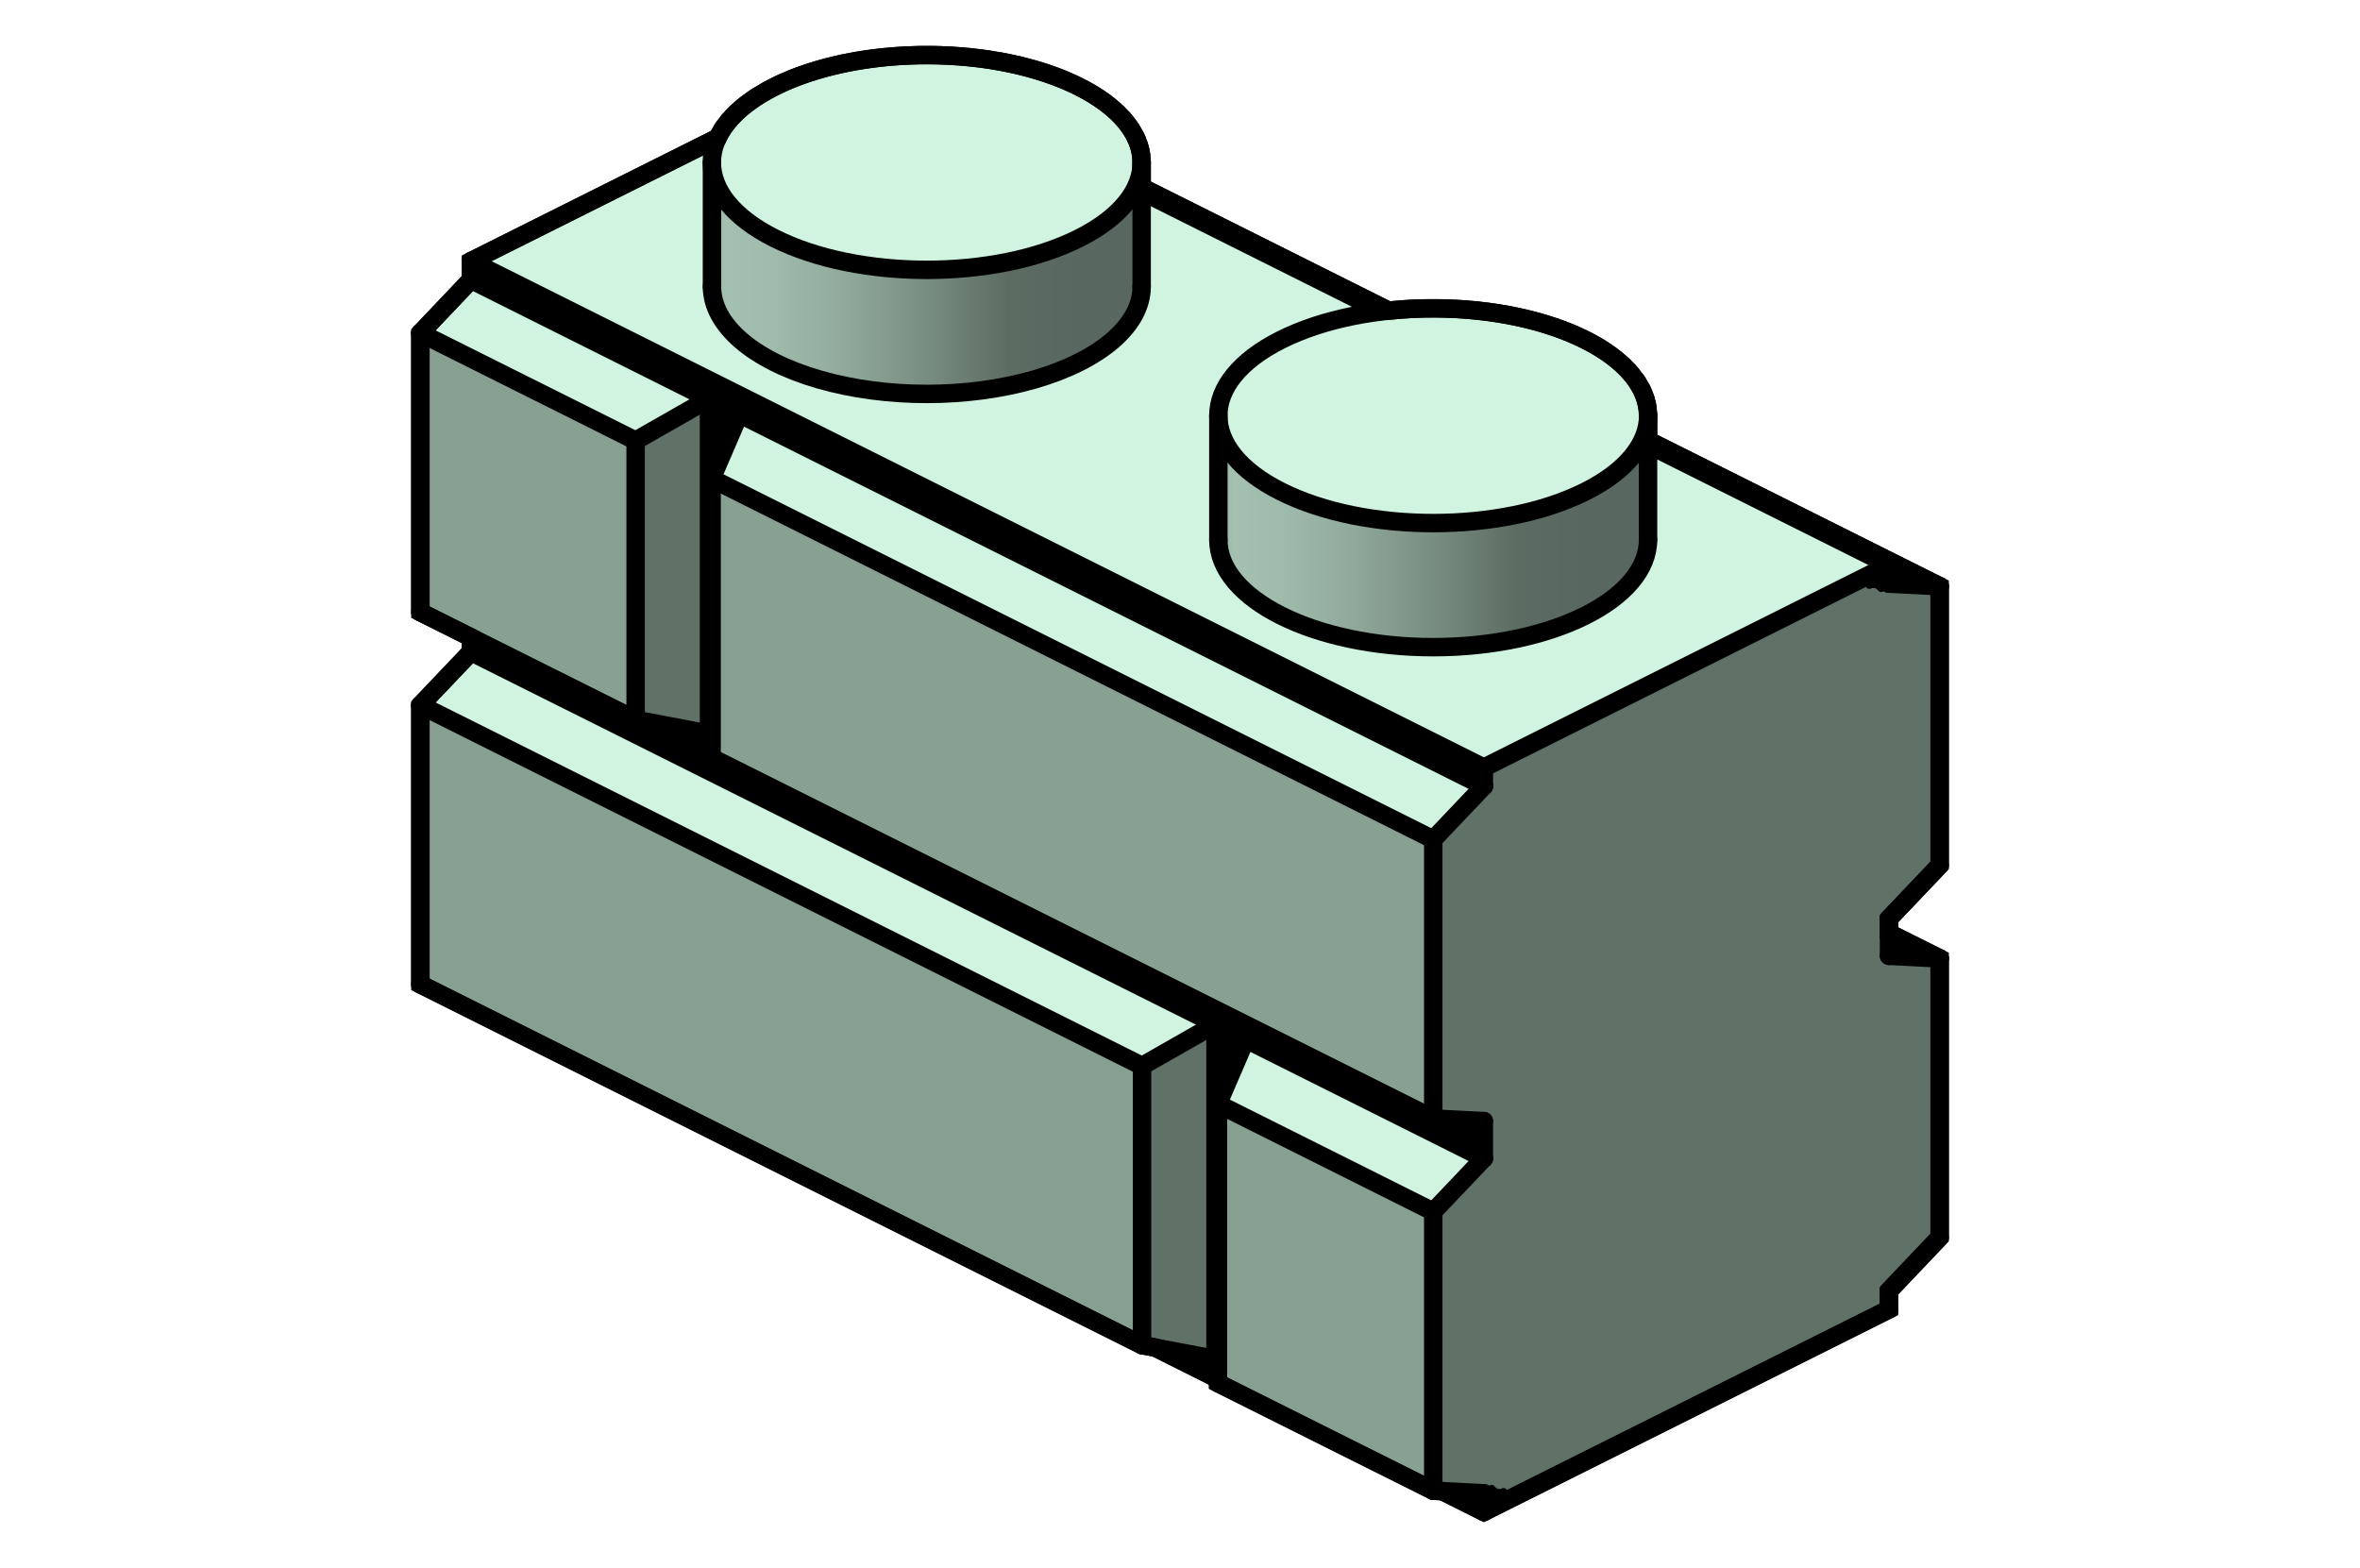
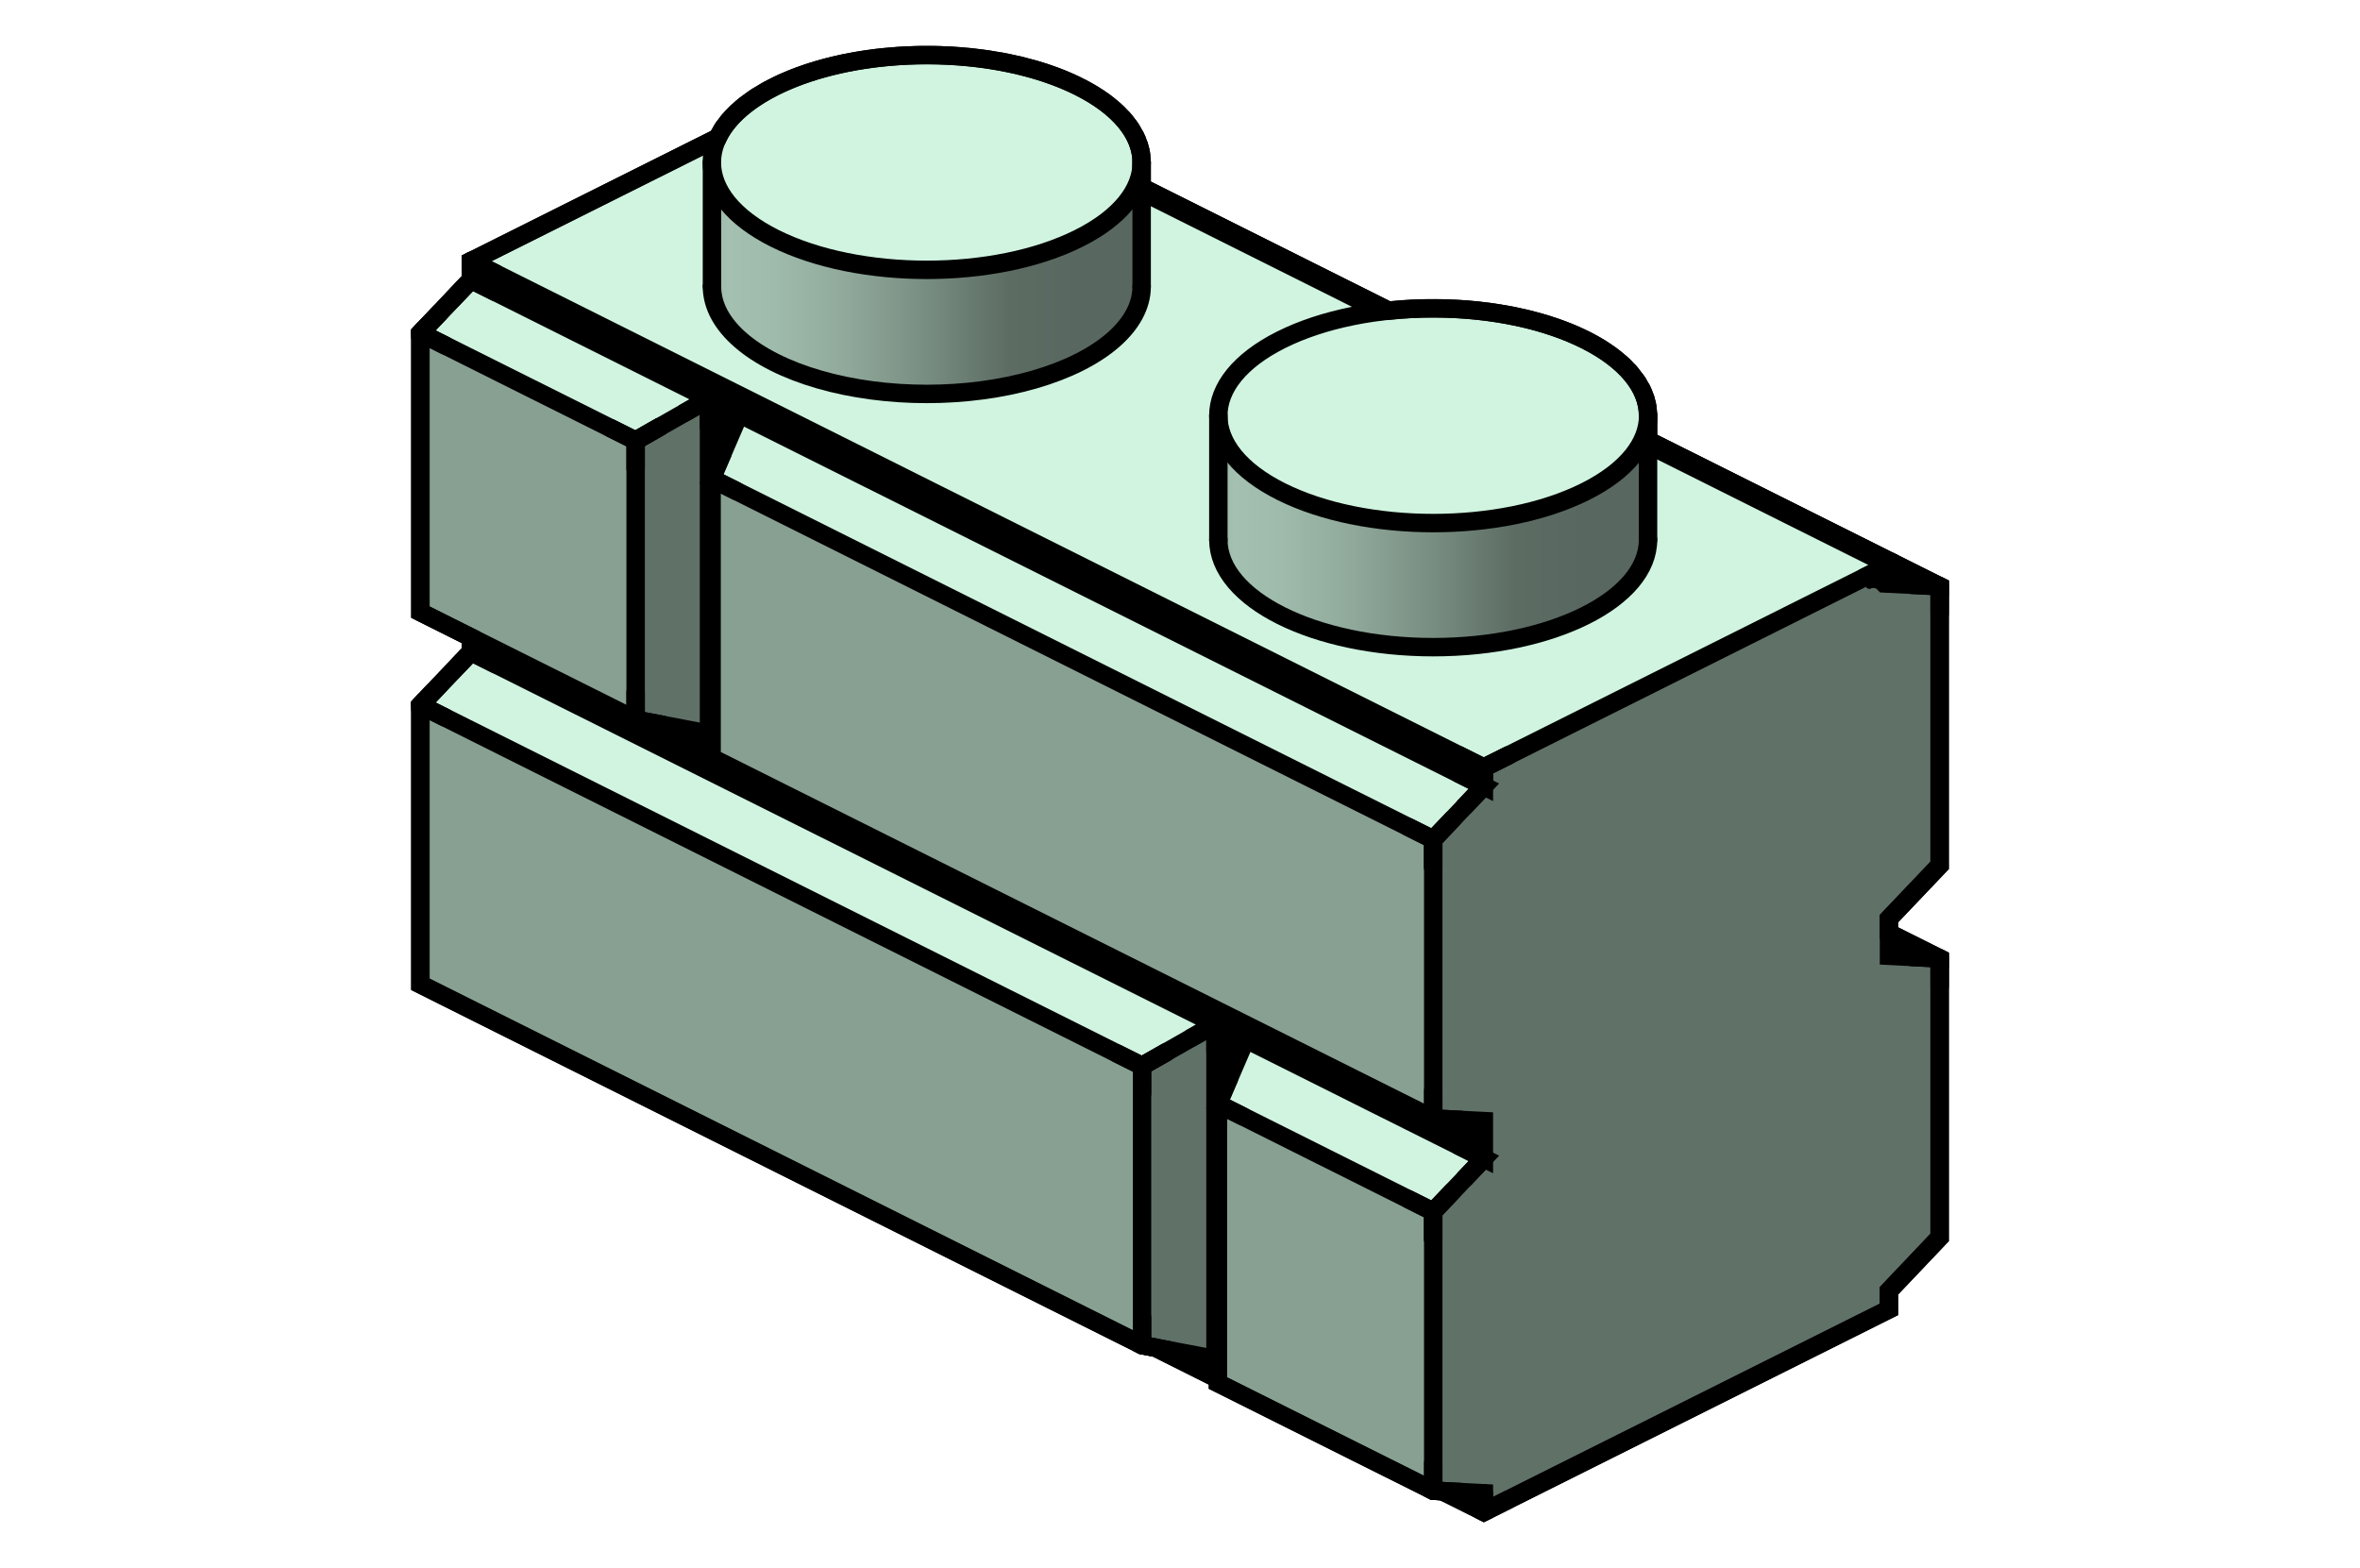
<svg xmlns="http://www.w3.org/2000/svg" viewBox="0 0 256 170" preserveAspectRatio="xMidYMid meet">
  <defs>
    <linearGradient id="g10" gradientUnits="userSpaceOnUse" x1="77.23" y1="24.35" x2="123.84" y2="24.35">
      <stop offset="0.0%" stop-color="#9cb8a8" />
      <stop offset="3.8%" stop-color="#a3c0b0" />
      <stop offset="14.6%" stop-color="#9fbbab" />
      <stop offset="30.9%" stop-color="#90a99b" />
      <stop offset="50.0%" stop-color="#788d81" />
      <stop offset="69.1%" stop-color="#5c6c63" />
      <stop offset="85.4%" stop-color="#58675f" />
      <stop offset="96.2%" stop-color="#58675f" />
      <stop offset="100.0%" stop-color="#58675f" />
    </linearGradient>
    <linearGradient id="g12" gradientUnits="userSpaceOnUse" x1="132.16" y1="51.82" x2="178.77" y2="51.82">
      <stop offset="0.0%" stop-color="#9cb8a8" />
      <stop offset="3.8%" stop-color="#a3c0b0" />
      <stop offset="14.6%" stop-color="#9fbbab" />
      <stop offset="30.9%" stop-color="#90a99b" />
      <stop offset="50.0%" stop-color="#788d81" />
      <stop offset="69.1%" stop-color="#5c6c63" />
      <stop offset="85.4%" stop-color="#58675f" />
      <stop offset="96.2%" stop-color="#58675f" />
      <stop offset="100.0%" stop-color="#58675f" />
    </linearGradient>
  </defs>
  <g stroke-linejoin="round">
    <path d="M 74.17 79.07 L 68.95 78.07 L 51.09 69.15 L 51.09 70.72 L 131.84 111.09 L 131.84 147.42 L 131.84 147.42 L 130.01 147.07 L 125.33 146.18 L 132.12 149.58 L 132.12 148.09 L 132.12 147.56 L 132.12 144.53 L 132.12 119.75 L 135.14 112.74 L 160.96 125.65 L 160.96 121.61 L 155.47 121.33 L 118.21 102.71 L 118.21 102.70 L 77.19 82.19 L 77.19 80.69 L 77.19 79.73 L 77.19 76.70 L 77.19 51.92 L 80.21 44.91 L 160.96 85.28 L 160.96 83.27 L 51.09 28.33 L 51.09 30.35 L 76.91 43.26 L 76.91 79.59 L 76.91 79.59 L 74.17 79.07 Z M 156.46 161.75 L 160.96 164.00 L 160.96 161.98 L 156.46 161.75 Z" fill="#88a092" fill-rule="evenodd" stroke="#88a092" stroke-width="0.8" />
    <path d="M 204.91 101.21 L 204.91 103.68 L 210.40 103.96 L 204.91 101.21 Z" fill="#d0f4e0" fill-rule="evenodd" stroke="#d0f4e0" stroke-width="0.8" />
    <path d="M 45.60 36.12 L 45.60 66.40 L 68.95 78.07 L 68.95 47.80 L 45.60 36.12 Z M 155.47 121.33 L 155.47 91.06 L 77.19 51.92 L 77.19 82.19 L 155.47 121.33 Z M 123.88 115.63 L 45.60 76.49 L 45.60 106.77 L 123.88 145.91 L 123.88 115.63 Z M 132.12 150.03 L 155.47 161.70 L 155.47 131.43 L 132.12 119.75 L 132.12 150.03 Z" fill="#88a092" fill-rule="evenodd" stroke="#88a092" stroke-width="0.8" />
    <path d="M 51.09 30.35 L 45.60 36.12 L 68.95 47.80 L 76.91 43.26 L 51.09 30.35 Z M 80.21 44.91 L 77.19 51.92 L 155.47 91.06 L 160.96 85.28 L 80.21 44.91 Z" fill="#d0f4e0" fill-rule="evenodd" stroke="#d0f4e0" stroke-width="0.8" />
    <path d="M 68.95 47.80 L 68.95 78.07 L 76.91 79.59 L 76.91 79.59 L 76.91 43.26 L 68.95 47.80 Z" fill="#607167" fill-rule="evenodd" stroke="#607167" stroke-width="0.8" />
    <path d="M 178.77 47.78 L 178.77 48.23 L 204.91 61.29 L 204.91 63.31 L 210.40 63.59 L 178.77 47.78 Z" fill="#d0f4e0" fill-rule="evenodd" stroke="#d0f4e0" stroke-width="0.8" />
    <path d="M 51.09 70.72 L 45.60 76.49 L 123.88 115.63 L 131.84 111.09 L 51.09 70.72 Z M 135.14 112.74 L 132.12 119.75 L 155.47 131.43 L 160.96 125.65 L 135.14 112.74 Z" fill="#d0f4e0" fill-rule="evenodd" stroke="#d0f4e0" stroke-width="0.8" />
    <path d="M 155.47 121.33 L 160.96 121.61 L 160.96 125.65 L 155.47 131.43 L 155.47 161.70 L 160.96 161.98 L 160.96 164.00 L 204.91 142.03 L 204.91 140.01 L 210.40 134.23 L 210.40 103.96 L 204.91 103.68 L 204.91 99.64 L 210.40 93.87 L 210.40 63.59 L 204.91 63.31 L 204.91 61.29 L 160.96 83.27 L 160.96 85.28 L 155.47 91.06 L 155.47 121.33 Z" fill="#607167" fill-rule="evenodd" stroke="#607167" stroke-width="0.8" />
    <path d="M 131.84 111.09 L 123.88 115.63 L 123.88 145.91 L 131.84 147.42 L 131.84 111.09 Z" fill="#607167" fill-rule="evenodd" stroke="#607167" stroke-width="0.8" />
    <path d="M 132.16 58.55 L 132.16 49.66 L 132.16 45.09 A 23.31 11.65 -180.00 0 1 149.88 33.78 L 123.84 20.76 L 123.84 31.08 A 23.31 11.65 -180.00 0 1 101.47 42.72 A 23.31 11.65 -180.00 0 1 77.30 32.02 A 23.31 11.65 -180.00 0 1 77.23 31.08 L 77.23 17.62 A 23.31 11.65 -180.00 0 1 77.85 14.95 L 51.09 28.33 L 160.96 83.27 L 149.41 69.79 A 23.31 11.65 -180.00 0 1 132.16 58.55 Z M 149.41 69.79 L 160.96 83.27 L 204.91 61.29 L 178.77 48.23 L 178.77 58.55 A 23.31 11.65 -180.00 0 1 156.41 70.19 A 23.31 11.65 -180.00 0 1 149.41 69.79 Z" fill="#d0f4e0" fill-rule="evenodd" stroke="#d0f4e0" stroke-width="0.8" />
    <path d="M 123.84 31.08 L 123.84 17.62 A 23.31 11.65 -180.00 0 1 100.67 29.27 A 23.31 11.65 -180.00 0 1 77.27 18.12 A 23.31 11.65 -180.00 0 1 77.23 17.62 L 77.23 31.08 A 23.31 11.65 -180.00 0 0 99.59 42.72 A 23.31 11.65 -180.00 0 0 123.76 32.02 A 23.31 11.65 -180.00 0 0 123.84 31.08 Z" fill="url(#g10)" fill-rule="evenodd" stroke="url(#g10)" stroke-width="0.8" />
    <path d="M 119.95 24.07 A 23.31 11.65 -180.00 0 0 114.84 8.42 A 23.31 11.65 -180.00 0 0 83.25 9.80 A 23.31 11.65 -180.00 0 0 83.65 25.66 A 23.31 11.65 -180.00 0 0 115.29 26.64 A 23.31 11.65 -180.00 0 0 119.95 24.07 Z" fill="#d0f4e0" fill-rule="evenodd" stroke="#d0f4e0" stroke-width="0.8" />
    <path d="M 178.77 58.55 L 178.77 45.09 A 23.31 11.65 -180.00 0 1 155.66 56.73 A 23.31 11.65 -180.00 0 1 132.20 45.59 A 23.31 11.65 -180.00 0 1 132.16 45.09 L 132.16 58.55 A 23.31 11.65 -180.00 0 0 154.53 70.19 A 23.31 11.65 -180.00 0 0 178.70 59.48 A 23.31 11.65 -180.00 0 0 178.77 58.55 Z" fill="url(#g12)" fill-rule="evenodd" stroke="url(#g12)" stroke-width="0.8" />
    <path d="M 174.88 51.53 A 23.31 11.65 -180.00 0 0 169.77 35.89 A 23.31 11.65 -180.00 0 0 138.19 37.27 A 23.31 11.65 -180.00 0 0 138.58 53.12 A 23.31 11.65 -180.00 0 0 170.22 54.11 A 23.31 11.65 -180.00 0 0 174.88 51.53 Z" fill="#d0f4e0" fill-rule="evenodd" stroke="#d0f4e0" stroke-width="0.8" />
    <path d="M 76.19 82.15 L 76.19 80.47 L 70.77 79.44 L 76.19 82.15 Z" fill="#000000" fill-rule="evenodd" stroke="#000000" stroke-width="0.8" />
    <path d="M 132.84 111.14 L 132.84 115.54 L 134.22 112.35 L 134.24 112.32 L 134.25 112.30 L 134.26 112.28 L 134.27 112.26 L 134.28 112.23 L 134.29 112.21 L 134.31 112.19 L 134.32 112.17 L 134.34 112.15 L 134.35 112.13 L 134.37 112.11 L 134.38 112.10 L 134.40 112.08 L 134.41 112.05 L 134.43 112.04 L 134.44 112.03 L 134.47 112.01 L 134.49 111.99 L 134.50 111.97 L 134.50 111.97 L 132.84 111.14 Z" fill="#000000" fill-rule="evenodd" stroke="#000000" stroke-width="0.8" />
    <path d="M 77.91 43.15 L 77.91 43.16 L 77.91 43.20 L 77.91 43.23 L 77.91 43.25 L 77.91 43.26 L 77.91 47.71 L 79.29 44.51 L 79.30 44.49 L 79.31 44.46 L 79.32 44.44 L 79.33 44.42 L 79.35 44.40 L 79.36 44.38 L 79.37 44.36 L 79.39 44.34 L 79.40 44.32 L 79.42 44.30 L 79.43 44.28 L 79.44 44.26 L 79.46 44.24 L 79.48 44.22 L 79.50 44.21 L 79.51 44.19 L 79.53 44.17 L 79.55 44.15 L 79.57 44.14 L 79.58 44.13 L 79.61 44.11 L 79.63 44.09 L 79.65 44.08 L 79.67 44.07 L 79.69 44.05 L 79.71 44.04 L 79.73 44.03 L 79.75 44.02 L 79.78 44.01 L 79.80 43.99 L 79.82 43.99 L 79.84 43.98 L 79.87 43.97 L 79.89 43.96 L 79.91 43.95 L 79.93 43.95 L 79.96 43.94 L 79.99 43.93 L 80.01 43.93 L 80.03 43.92 L 80.04 43.92 L 77.80 42.80 L 77.81 42.82 L 77.83 42.85 L 77.83 42.85 L 77.83 42.85 L 77.83 42.87 L 77.84 42.88 L 77.85 42.91 L 77.86 42.94 L 77.86 42.96 L 77.87 42.97 L 77.88 43.00 L 77.89 43.04 L 77.89 43.04 L 77.89 43.05 L 77.89 43.06 L 77.90 43.10 L 77.91 43.13 L 77.91 43.15 Z" fill="#000000" fill-rule="evenodd" stroke="#000000" stroke-width="0.8" />
    <path d="M 156.69 122.40 L 159.96 124.03 L 159.96 122.56 L 156.69 122.40 Z" fill="#000000" fill-rule="evenodd" stroke="#000000" stroke-width="0.8" />
    <path d="M 203.69 63.50 L 203.78 63.55 L 203.85 63.61 L 203.93 63.67 L 203.99 63.74 L 204.05 63.82 L 204.04 63.80 L 204.02 63.78 L 204.01 63.76 L 204.00 63.74 L 203.99 63.72 L 203.98 63.69 L 203.97 63.67 L 203.96 63.65 L 203.96 63.62 L 203.95 63.60 L 203.94 63.58 L 203.94 63.55 L 203.93 63.53 L 203.93 63.51 L 203.92 63.48 L 203.92 63.45 L 203.91 63.43 L 203.91 63.41 L 203.91 63.38 L 203.91 63.36 L 203.91 63.33 L 203.91 63.31 L 203.91 62.91 L 202.77 63.48 L 202.85 63.44 L 202.95 63.41 L 203.04 63.39 L 203.14 63.38 L 203.23 63.38 L 203.33 63.38 L 203.42 63.40 L 203.52 63.42 L 203.61 63.46 L 203.69 63.50 Z" fill="#000000" fill-rule="evenodd" stroke="#000000" stroke-width="0.8" />
-     <path d="M 162.17 161.79 L 162.09 161.74 L 162.01 161.69 L 161.94 161.62 L 161.88 161.55 L 161.82 161.47 L 161.83 161.49 L 161.84 161.51 L 161.85 161.53 L 161.87 161.56 L 161.87 161.58 L 161.88 161.60 L 161.89 161.62 L 161.90 161.65 L 161.91 161.67 L 161.92 161.69 L 161.92 161.72 L 161.93 161.74 L 161.94 161.76 L 161.94 161.79 L 161.94 161.81 L 161.95 161.84 L 161.95 161.86 L 161.96 161.88 L 161.96 161.91 L 161.96 161.94 L 161.96 161.96 L 161.96 161.98 L 161.96 162.38 L 163.10 161.81 L 163.01 161.85 L 162.92 161.88 L 162.83 161.90 L 162.73 161.91 L 162.63 161.92 L 162.54 161.91 L 162.44 161.90 L 162.35 161.87 L 162.26 161.84 L 162.17 161.79 Z" fill="#000000" fill-rule="evenodd" stroke="#000000" stroke-width="0.8" />
  </g>
  <defs>
    <clipPath id="sclip">
      <path d="M 77.12 14.20 L 50.09 27.71 L 50.09 29.95 L 44.60 35.73 L 44.60 67.02 L 50.09 69.77 L 50.09 70.32 L 44.60 76.09 L 44.60 107.39 L 123.56 146.87 L 125.00 147.14 L 131.12 150.20 L 131.12 150.65 L 155.21 162.69 L 156.20 162.74 L 160.96 165.12 L 205.91 142.65 L 205.91 140.41 L 211.40 134.63 L 211.40 103.34 L 205.91 100.59 L 205.91 100.04 L 211.40 94.27 L 211.40 62.97 L 179.77 47.16 L 179.77 45.05 L 179.77 45.01 L 179.78 44.92 L 179.74 44.62 L 179.72 44.40 L 179.70 44.07 L 179.69 44.03 L 179.69 43.99 L 179.63 43.76 L 179.61 43.57 L 179.52 43.30 L 179.44 42.98 L 179.42 42.90 L 179.36 42.75 L 179.26 42.51 L 179.17 42.24 L 179.08 42.07 L 179.00 41.86 L 178.98 41.83 L 178.96 41.79 L 178.75 41.44 L 178.64 41.25 L 178.49 40.97 L 178.44 40.91 L 178.41 40.84 L 178.35 40.78 L 178.31 40.71 L 178.04 40.37 L 177.67 39.88 L 177.62 39.82 L 177.59 39.78 L 177.54 39.73 L 177.50 39.67 L 177.18 39.36 L 176.80 38.95 L 176.65 38.82 L 176.53 38.70 L 176.49 38.67 L 176.46 38.64 L 176.22 38.45 L 176.21 38.45 L 176.21 38.44 L 176.20 38.44 L 176.18 38.42 L 175.79 38.08 L 175.58 37.93 L 175.41 37.79 L 175.26 37.69 L 175.14 37.59 L 174.92 37.45 L 174.65 37.26 L 174.39 37.09 L 174.15 36.93 L 173.85 36.76 L 173.64 36.62 L 173.53 36.57 L 173.40 36.49 L 173.06 36.31 L 172.76 36.14 L 172.41 35.97 L 172.04 35.78 L 172.00 35.77 L 171.96 35.74 L 171.69 35.63 L 171.65 35.61 L 171.25 35.42 L 170.92 35.28 L 170.58 35.14 L 170.32 35.04 L 170.13 34.96 L 169.89 34.87 L 169.63 34.77 L 169.34 34.67 L 169.03 34.55 L 168.51 34.39 L 168.17 34.27 L 168.05 34.24 L 167.91 34.19 L 167.66 34.12 L 167.40 34.04 L 166.65 33.84 L 166.10 33.69 L 166.10 33.69 L 166.09 33.69 L 165.91 33.65 L 165.69 33.59 L 164.85 33.41 L 164.23 33.27 L 164.07 33.24 L 163.92 33.21 L 163.91 33.21 L 163.89 33.21 L 163.79 33.19 L 162.91 33.04 L 162.29 32.94 L 162.19 32.92 L 162.09 32.91 L 161.83 32.88 L 161.63 32.84 L 161.15 32.79 L 160.83 32.75 L 160.30 32.68 L 160.26 32.68 L 160.23 32.68 L 159.69 32.63 L 159.31 32.59 L 158.89 32.57 L 158.34 32.52 L 158.32 32.52 L 158.27 32.52 L 157.76 32.50 L 157.47 32.49 L 156.95 32.46 L 156.71 32.46 L 156.43 32.45 L 156.32 32.45 L 156.24 32.44 L 155.67 32.45 L 154.76 32.45 L 154.58 32.45 L 154.55 32.45 L 154.51 32.45 L 154.33 32.45 L 154.19 32.45 L 153.57 32.48 L 152.60 32.52 L 152.39 32.54 L 152.21 32.55 L 152.17 32.55 L 152.15 32.55 L 151.56 32.61 L 150.79 32.67 L 124.84 19.69 L 124.84 17.58 L 124.84 17.54 L 124.84 17.45 L 124.81 17.15 L 124.79 16.98 L 124.77 16.59 L 124.76 16.56 L 124.76 16.53 L 124.70 16.29 L 124.67 16.10 L 124.59 15.83 L 124.50 15.48 L 124.47 15.40 L 124.44 15.33 L 124.33 15.05 L 124.24 14.78 L 124.15 14.60 L 124.06 14.40 L 124.04 14.36 L 124.02 14.32 L 123.81 13.96 L 123.71 13.78 L 123.56 13.51 L 123.51 13.44 L 123.48 13.38 L 123.42 13.31 L 123.38 13.24 L 123.11 12.89 L 122.74 12.40 L 122.69 12.36 L 122.65 12.31 L 122.61 12.26 L 122.57 12.21 L 122.25 11.89 L 121.86 11.48 L 121.71 11.36 L 121.60 11.24 L 121.56 11.21 L 121.53 11.18 L 121.26 10.96 L 120.85 10.61 L 120.64 10.46 L 120.48 10.32 L 120.33 10.22 L 120.21 10.12 L 119.98 9.98 L 119.72 9.79 L 119.45 9.63 L 119.22 9.47 L 118.93 9.30 L 118.70 9.16 L 118.59 9.10 L 118.47 9.03 L 118.12 8.84 L 117.83 8.68 L 117.49 8.52 L 117.11 8.32 L 117.06 8.29 L 117.03 8.28 L 116.82 8.19 L 116.69 8.13 L 116.32 7.95 L 115.99 7.82 L 115.65 7.67 L 115.39 7.57 L 115.20 7.49 L 114.98 7.41 L 114.70 7.30 L 114.40 7.20 L 114.10 7.09 L 113.59 6.92 L 113.23 6.80 L 113.11 6.77 L 112.98 6.72 L 112.72 6.65 L 112.47 6.57 L 111.77 6.39 L 111.18 6.23 L 111.17 6.22 L 111.16 6.22 L 110.98 6.18 L 110.76 6.12 L 109.90 5.94 L 109.30 5.80 L 109.14 5.78 L 108.99 5.75 L 108.97 5.74 L 108.95 5.74 L 108.86 5.72 L 107.91 5.57 L 107.36 5.47 L 107.28 5.46 L 107.16 5.44 L 106.90 5.41 L 106.70 5.38 L 106.20 5.32 L 105.79 5.27 L 105.37 5.22 L 105.33 5.21 L 105.30 5.21 L 104.76 5.17 L 104.38 5.13 L 103.98 5.10 L 103.41 5.06 L 103.36 5.05 L 103.34 5.05 L 103.04 5.04 L 102.50 5.02 L 102.02 4.99 L 101.78 4.99 L 101.49 4.98 L 101.41 4.98 L 101.30 4.98 L 100.55 4.98 L 99.97 4.98 L 99.64 4.98 L 99.60 4.98 L 99.58 4.98 L 99.42 4.99 L 99.25 4.99 L 98.58 5.02 L 97.66 5.06 L 97.44 5.08 L 97.27 5.08 L 97.25 5.08 L 97.22 5.09 L 96.55 5.15 L 95.77 5.21 L 95.48 5.25 L 95.20 5.27 L 95.05 5.29 L 94.94 5.30 L 94.55 5.36 L 93.91 5.44 L 93.54 5.50 L 93.22 5.55 L 92.92 5.60 L 92.66 5.64 L 92.40 5.69 L 92.08 5.75 L 91.69 5.83 L 91.29 5.90 L 90.83 6.01 L 90.79 6.02 L 90.46 6.09 L 90.40 6.10 L 90.31 6.12 L 89.83 6.25 L 89.43 6.34 L 89.06 6.45 L 88.60 6.57 L 88.47 6.61 L 88.34 6.65 L 88.04 6.75 L 87.65 6.86 L 87.33 6.97 L 86.97 7.09 L 86.62 7.22 L 86.35 7.31 L 86.16 7.38 L 85.95 7.46 L 85.71 7.56 L 85.42 7.67 L 84.85 7.92 L 84.48 8.07 L 84.42 8.10 L 84.36 8.13 L 84.19 8.21 L 83.96 8.32 L 83.35 8.63 L 82.88 8.87 L 82.83 8.90 L 82.77 8.93 L 82.69 8.98 L 82.60 9.03 L 81.97 9.41 L 81.52 9.67 L 81.44 9.73 L 81.35 9.79 L 81.28 9.84 L 81.22 9.88 L 80.99 10.05 L 80.64 10.30 L 80.30 10.55 L 80.26 10.57 L 80.22 10.61 L 80.02 10.78 L 79.85 10.91 L 79.61 11.13 L 79.41 11.31 L 79.23 11.46 L 79.18 11.51 L 78.90 11.80 L 78.68 12.02 L 78.54 12.19 L 78.33 12.41 L 78.31 12.44 L 78.28 12.46 L 78.06 12.76 L 77.92 12.95 L 77.71 13.20 L 77.66 13.29 L 77.59 13.38 L 77.56 13.44 L 77.51 13.51 L 77.31 13.87 Z" clip-rule="evenodd" />
    </clipPath>
  </defs>
  <g stroke="black" fill="none" stroke-linecap="round" clip-path="url(#sclip)">
    <path d="M 77.85 14.95 L 51.09 28.33 L 51.09 30.35 L 45.60 36.12 L 45.60 66.40 L 51.09 69.15 L 51.09 70.72 L 45.60 76.49 L 45.60 106.77 L 123.88 145.91 L 125.33 146.18 L 132.12 149.58 L 132.12 150.03 L 155.47 161.70 L 156.46 161.75 L 160.96 164.00 L 204.91 142.03 L 204.91 140.01 L 210.40 134.23 L 210.40 103.96 L 204.91 101.21 L 204.91 99.64 L 210.40 93.87 L 210.40 63.59 L 178.77 47.78 L 178.77 45.09 A 23.31 11.65 -180.00 0 0 155.67 33.45 A 23.31 11.65 -180.00 0 0 150.61 33.70 L 123.84 20.31 L 123.84 17.62 A 23.31 11.65 -180.00 0 0 100.56 5.98 A 23.31 11.65 -180.00 0 0 77.85 14.95 Z" stroke-width="2.00" stroke-linejoin="miter" stroke-miterlimit="5" />
+     <path d="M 178.77 58.55 A 23.31 11.65 -180.00 0 1 155.47 70.20 A 23.31 11.65 -180.00 0 1 132.16 58.55" stroke-width="2.00" />
+     <path d="M 171.95 53.33 A 23.31 11.65 -180.00 0 0 171.95 36.85 A 23.31 11.65 -180.00 0 0 138.99 36.85 A 23.31 11.65 -180.00 0 0 138.99 53.33 A 23.31 11.65 -180.00 0 0 171.95 53.33" stroke-width="2.00" />
+     <path d="M 123.84 31.08 A 23.31 11.65 -180.00 0 1 112.19 41.17 A 23.31 11.65 -180.00 0 1 88.88 41.17 A 23.31 11.65 -180.00 0 1 77.23 31.08" stroke-width="2.00" />
+     <path d="M 117.01 25.86 A 23.31 11.65 -180.00 0 0 117.01 9.38 A 23.31 11.65 -180.00 0 0 84.05 9.38 A 23.31 11.65 -180.00 0 0 84.05 25.86 A 23.31 11.65 -180.00 0 0 117.01 25.86" stroke-width="2.00" />
+     <path d="M 178.82 48.25 L 204.91 61.29 L 160.96 83.27" stroke-width="2.00" stroke-linejoin="miter" stroke-miterlimit="5" />
+     <path d="M 77.19 51.92 L 80.21 44.91 L 160.96 85.28 L 160.96 83.27 L 51.09 28.33 L 77.81 14.97" stroke-width="2.00" stroke-linejoin="miter" stroke-miterlimit="5" />
+     <path d="M 45.60 36.13 L 51.09 30.35 L 76.91 43.26 L 68.95 47.80" stroke-width="2.00" stroke-linejoin="miter" stroke-miterlimit="5" />
+     <path d="M 45.60 76.49 L 51.09 70.72 L 131.85 111.09 L 123.88 115.63" stroke-width="2.00" stroke-linejoin="miter" stroke-miterlimit="5" />
+     <path d="M 45.60 66.40 L 68.95 78.07 L 68.95 47.80 L 45.60 36.13 Z" stroke-width="2.00" stroke-linejoin="miter" stroke-miterlimit="5" />
+     <path d="M 45.60 106.77 L 123.88 145.91 L 123.88 115.63 L 45.60 76.49 Z" stroke-width="2.00" stroke-linejoin="miter" stroke-miterlimit="5" />
+     <path d="M 155.47 161.70 L 160.96 161.98 L 160.96 164.00 L 156.59 161.81" stroke-width="2.00" stroke-linejoin="miter" stroke-miterlimit="5" />
+     <path d="M 155.47 121.33 L 160.96 121.61 L 160.96 125.65 L 135.14 112.74 L 132.12 119.75" stroke-width="2.00" stroke-linejoin="miter" stroke-miterlimit="5" />
+     <path d="M 155.47 91.06 L 155.47 121.33 L 77.19 82.19 L 77.19 51.92 L 155.47 91.06 L 160.96 85.28" stroke-width="2.00" stroke-linejoin="miter" stroke-miterlimit="5" />
+     <path d="M 155.47 131.43 L 155.47 161.70 L 132.12 150.03 L 132.12 119.75 L 155.47 131.43 L 160.96 125.65" stroke-width="2.00" stroke-linejoin="miter" stroke-miterlimit="5" />
+     <path d="M 160.96 164.00 L 204.91 142.03 L 204.91 140.01 L 210.40 134.23 L 210.40 103.96" stroke-width="2.00" stroke-linejoin="miter" stroke-miterlimit="5" />
+     <path d="M 204.91 61.29 L 204.91 63.31 L 210.40 63.59 L 178.78 47.78" stroke-width="2.00" stroke-linejoin="miter" stroke-miterlimit="5" />
+     <path d="M 210.40 63.59 L 210.40 93.87 L 204.91 99.64 L 204.91 103.68 L 210.40 103.96 L 205.01 101.26" stroke-width="2.00" stroke-linejoin="miter" stroke-miterlimit="5" />
+     <path d="M 68.95 78.07 L 76.91 79.59 L 76.91 43.26" stroke-width="2.00" stroke-linejoin="miter" stroke-miterlimit="5" />
+     <path d="M 123.88 145.91 L 131.85 147.42 L 131.85 111.09" stroke-width="2.00" stroke-linejoin="miter" stroke-miterlimit="5" />
    <line x1="178.77" y1="45.09" x2="178.77" y2="58.55" stroke-width="2.00" />
    <line x1="132.16" y1="45.09" x2="132.16" y2="58.55" stroke-width="2.00" />
    <line x1="123.84" y1="17.62" x2="123.84" y2="31.08" stroke-width="2.00" />
    <line x1="77.23" y1="17.62" x2="77.23" y2="31.08" stroke-width="2.00" />
    <line x1="123.89" y1="20.78" x2="149.83" y2="33.75" stroke-width="2.00" />
-     <line x1="178.82" y1="48.25" x2="204.91" y2="61.29" stroke-width="2.00" />
-     <line x1="51.09" y1="28.33" x2="77.81" y2="14.97" stroke-width="2.00" />
-     <line x1="51.09" y1="28.33" x2="160.96" y2="83.27" stroke-width="2.00" />
-     <line x1="160.96" y1="83.27" x2="204.91" y2="61.29" stroke-width="2.00" />
-     <line x1="45.60" y1="36.13" x2="51.09" y2="30.35" stroke-width="2.00" />
-     <line x1="45.60" y1="76.49" x2="51.09" y2="70.72" stroke-width="2.00" />
-     <line x1="45.60" y1="36.13" x2="45.60" y2="66.40" stroke-width="2.00" />
-     <line x1="45.60" y1="76.49" x2="45.60" y2="106.77" stroke-width="2.00" />
    <line x1="51.09" y1="28.33" x2="51.09" y2="30.35" stroke-width="2.00" />
    <line x1="51.09" y1="69.18" x2="51.09" y2="70.72" stroke-width="2.00" />
-     <line x1="155.47" y1="161.70" x2="160.96" y2="161.98" stroke-width="2.00" />
-     <line x1="155.47" y1="121.33" x2="160.96" y2="121.61" stroke-width="2.00" />
-     <line x1="155.47" y1="91.06" x2="160.96" y2="85.28" stroke-width="2.00" />
-     <line x1="155.47" y1="131.43" x2="160.96" y2="125.65" stroke-width="2.00" />
-     <line x1="160.96" y1="164.00" x2="204.91" y2="142.03" stroke-width="2.00" />
-     <line x1="160.96" y1="83.27" x2="160.96" y2="85.28" stroke-width="2.00" />
-     <line x1="160.96" y1="121.61" x2="160.96" y2="125.65" stroke-width="2.00" />
-     <line x1="160.96" y1="161.98" x2="160.96" y2="164.00" stroke-width="2.00" />
-     <line x1="204.91" y1="61.29" x2="204.91" y2="63.31" stroke-width="2.00" />
-     <line x1="204.91" y1="99.64" x2="204.91" y2="103.68" stroke-width="2.00" />
-     <line x1="204.91" y1="140.01" x2="204.91" y2="142.03" stroke-width="2.00" />
-     <line x1="155.47" y1="91.06" x2="155.47" y2="121.33" stroke-width="2.00" />
-     <line x1="155.47" y1="131.43" x2="155.47" y2="161.70" stroke-width="2.00" />
-     <line x1="210.40" y1="63.59" x2="210.40" y2="93.87" stroke-width="2.00" />
-     <line x1="210.40" y1="103.96" x2="210.40" y2="134.23" stroke-width="2.00" />
    <line x1="125.41" y1="146.22" x2="132.11" y2="149.57" stroke-width="2.00" />
-     <line x1="156.59" y1="161.81" x2="160.96" y2="164.00" stroke-width="2.00" />
-     <line x1="204.91" y1="140.01" x2="210.40" y2="134.23" stroke-width="2.00" />
-     <line x1="205.01" y1="101.26" x2="210.40" y2="103.96" stroke-width="2.00" />
-     <line x1="204.91" y1="103.68" x2="210.40" y2="103.96" stroke-width="2.00" />
-     <line x1="204.91" y1="99.64" x2="210.40" y2="93.87" stroke-width="2.00" />
    <line x1="123.85" y1="20.32" x2="150.51" y2="33.65" stroke-width="2.00" />
-     <line x1="178.78" y1="47.78" x2="210.40" y2="63.59" stroke-width="2.00" />
-     <line x1="204.91" y1="63.31" x2="210.40" y2="63.59" stroke-width="2.00" />
-     <line x1="77.19" y1="51.92" x2="77.19" y2="82.19" stroke-width="2.00" />
-     <line x1="45.60" y1="36.13" x2="68.95" y2="47.80" stroke-width="2.00" />
-     <line x1="77.19" y1="51.92" x2="155.47" y2="91.06" stroke-width="2.00" />
-     <line x1="45.60" y1="66.40" x2="68.95" y2="78.07" stroke-width="2.00" />
-     <line x1="77.19" y1="82.19" x2="155.47" y2="121.33" stroke-width="2.00" />
-     <line x1="68.95" y1="47.80" x2="68.95" y2="78.07" stroke-width="2.00" />
-     <line x1="77.19" y1="51.92" x2="80.21" y2="44.91" stroke-width="2.00" />
-     <line x1="51.09" y1="30.35" x2="76.91" y2="43.26" stroke-width="2.00" />
-     <line x1="80.21" y1="44.91" x2="160.96" y2="85.28" stroke-width="2.00" />
-     <line x1="68.95" y1="47.80" x2="76.91" y2="43.26" stroke-width="2.00" />
-     <line x1="68.95" y1="78.07" x2="76.91" y2="79.59" stroke-width="2.00" />
-     <line x1="76.91" y1="43.26" x2="76.91" y2="79.59" stroke-width="2.00" />
-     <line x1="123.88" y1="115.63" x2="123.88" y2="145.91" stroke-width="2.00" />
-     <line x1="45.60" y1="106.77" x2="123.88" y2="145.91" stroke-width="2.00" />
-     <line x1="132.12" y1="150.03" x2="155.47" y2="161.70" stroke-width="2.00" />
-     <line x1="45.60" y1="76.49" x2="123.88" y2="115.63" stroke-width="2.00" />
-     <line x1="132.12" y1="119.75" x2="155.47" y2="131.43" stroke-width="2.00" />
-     <line x1="132.12" y1="119.75" x2="132.12" y2="150.03" stroke-width="2.00" />
-     <line x1="123.88" y1="145.91" x2="131.85" y2="147.42" stroke-width="2.00" />
-     <line x1="123.88" y1="115.63" x2="131.85" y2="111.09" stroke-width="2.00" />
-     <line x1="51.09" y1="70.72" x2="131.85" y2="111.09" stroke-width="2.00" />
-     <line x1="135.14" y1="112.74" x2="160.96" y2="125.65" stroke-width="2.00" />
-     <line x1="132.12" y1="119.75" x2="135.14" y2="112.74" stroke-width="2.00" />
-     <line x1="131.85" y1="111.09" x2="131.85" y2="147.42" stroke-width="2.00" />
-     <path d="M 178.77 58.55 A 23.31 11.65 -180.00 0 1 155.47 70.20 A 23.31 11.65 -180.00 0 1 132.16 58.55" stroke-width="2.00" />
-     <path d="M 171.95 53.33 A 23.31 11.65 -180.00 0 0 171.95 36.85 A 23.31 11.65 -180.00 0 0 138.99 36.85 A 23.31 11.65 -180.00 0 0 138.99 53.33 A 23.31 11.65 -180.00 0 0 171.95 53.33" stroke-width="2.00" />
-     <path d="M 123.84 31.08 A 23.31 11.65 -180.00 0 1 112.19 41.17 A 23.31 11.65 -180.00 0 1 88.88 41.17 A 23.31 11.65 -180.00 0 1 77.23 31.08" stroke-width="2.00" />
-     <path d="M 117.01 25.86 A 23.31 11.65 -180.00 0 0 117.01 9.38 A 23.31 11.65 -180.00 0 0 84.05 9.38 A 23.31 11.65 -180.00 0 0 84.05 25.86 A 23.31 11.65 -180.00 0 0 117.01 25.86" stroke-width="2.00" />
+     <path d="M 204.91 63.31 L 204.91 61.29 L 202.23 62.63" stroke-width="2.00" stroke-linejoin="miter" stroke-miterlimit="5" />
+     <path d="M 53.77 29.67 L 51.09 28.33 L 51.09 30.35" stroke-width="2.00" stroke-linejoin="miter" stroke-miterlimit="5" />
+     <path d="M 163.64 81.93 L 160.96 83.27 L 160.96 85.28" stroke-width="2.00" stroke-linejoin="miter" stroke-miterlimit="5" />
+     <path d="M 158.28 81.93 L 160.96 83.27 L 163.64 81.93" stroke-width="2.00" stroke-linejoin="miter" stroke-miterlimit="5" />
+     <path d="M 47.67 33.95 L 45.60 36.13 L 48.28 37.47" stroke-width="2.00" stroke-linejoin="miter" stroke-miterlimit="5" />
+     <path d="M 51.09 28.33 L 51.09 30.35 L 53.77 31.69" stroke-width="2.00" stroke-linejoin="miter" stroke-miterlimit="5" />
+     <path d="M 49.02 32.53 L 51.09 30.35 L 51.09 28.33" stroke-width="2.00" stroke-linejoin="miter" stroke-miterlimit="5" />
+     <path d="M 47.67 74.32 L 45.60 76.49 L 48.28 77.83" stroke-width="2.00" stroke-linejoin="miter" stroke-miterlimit="5" />
+     <path d="M 51.09 69.18 L 51.09 70.72 L 53.77 72.06" stroke-width="2.00" stroke-linejoin="miter" stroke-miterlimit="5" />
+     <path d="M 49.02 72.89 L 51.09 70.72 L 51.09 69.18" stroke-width="2.00" stroke-linejoin="miter" stroke-miterlimit="5" />
+     <path d="M 155.47 158.70 L 155.47 161.70 L 158.47 161.85" stroke-width="2.00" stroke-linejoin="miter" stroke-miterlimit="5" />
+     <path d="M 155.47 118.33 L 155.47 121.33 L 158.47 121.48" stroke-width="2.00" stroke-linejoin="miter" stroke-miterlimit="5" />
+     <path d="M 155.47 94.06 L 155.47 91.06 L 152.79 89.72" stroke-width="2.00" stroke-linejoin="miter" stroke-miterlimit="5" />
+     <path d="M 157.54 88.88 L 155.47 91.06 L 155.47 94.06" stroke-width="2.00" stroke-linejoin="miter" stroke-miterlimit="5" />
+     <path d="M 158.89 87.46 L 160.96 85.28 L 158.28 83.94" stroke-width="2.00" stroke-linejoin="miter" stroke-miterlimit="5" />
+     <path d="M 155.47 134.43 L 155.47 131.43 L 152.79 130.09" stroke-width="2.00" stroke-linejoin="miter" stroke-miterlimit="5" />
+     <path d="M 157.54 129.25 L 155.47 131.43 L 155.47 134.43" stroke-width="2.00" stroke-linejoin="miter" stroke-miterlimit="5" />
+     <path d="M 158.89 127.83 L 160.96 125.65 L 158.28 124.31" stroke-width="2.00" stroke-linejoin="miter" stroke-miterlimit="5" />
+     <path d="M 160.96 161.98 L 160.96 164.00 L 163.64 162.66" stroke-width="2.00" stroke-linejoin="miter" stroke-miterlimit="5" />
+     <path d="M 210.40 66.59 L 210.40 63.59 L 207.40 63.44" stroke-width="2.00" stroke-linejoin="miter" stroke-miterlimit="5" />
+     <path d="M 210.40 106.96 L 210.40 103.96 L 207.40 103.81" stroke-width="2.00" stroke-linejoin="miter" stroke-miterlimit="5" />
+     <path d="M 78.38 49.16 L 77.19 51.92 L 79.87 53.26" stroke-width="2.00" stroke-linejoin="miter" stroke-miterlimit="5" />
+     <path d="M 71.56 46.31 L 68.95 47.80 L 68.95 50.80" stroke-width="2.00" stroke-linejoin="miter" stroke-miterlimit="5" />
+     <path d="M 66.27 46.46 L 68.95 47.80 L 71.56 46.31" stroke-width="2.00" stroke-linejoin="miter" stroke-miterlimit="5" />
+     <path d="M 68.95 75.07 L 68.95 78.07 L 71.90 78.63" stroke-width="2.00" stroke-linejoin="miter" stroke-miterlimit="5" />
+     <path d="M 76.91 46.26 L 76.91 43.26 L 74.30 44.75" stroke-width="2.00" stroke-linejoin="miter" stroke-miterlimit="5" />
+     <path d="M 126.49 114.15 L 123.88 115.63 L 123.88 118.63" stroke-width="2.00" stroke-linejoin="miter" stroke-miterlimit="5" />
+     <path d="M 121.20 114.29 L 123.88 115.63 L 126.49 114.15" stroke-width="2.00" stroke-linejoin="miter" stroke-miterlimit="5" />
+     <path d="M 123.88 142.91 L 123.88 145.91 L 126.83 146.47" stroke-width="2.00" stroke-linejoin="miter" stroke-miterlimit="5" />
+     <path d="M 133.31 116.99 L 132.12 119.75 L 134.80 121.09" stroke-width="2.00" stroke-linejoin="miter" stroke-miterlimit="5" />
+     <path d="M 131.85 114.09 L 131.85 111.09 L 129.24 112.57" stroke-width="2.00" stroke-linejoin="miter" stroke-miterlimit="5" />
  </g>
</svg>
